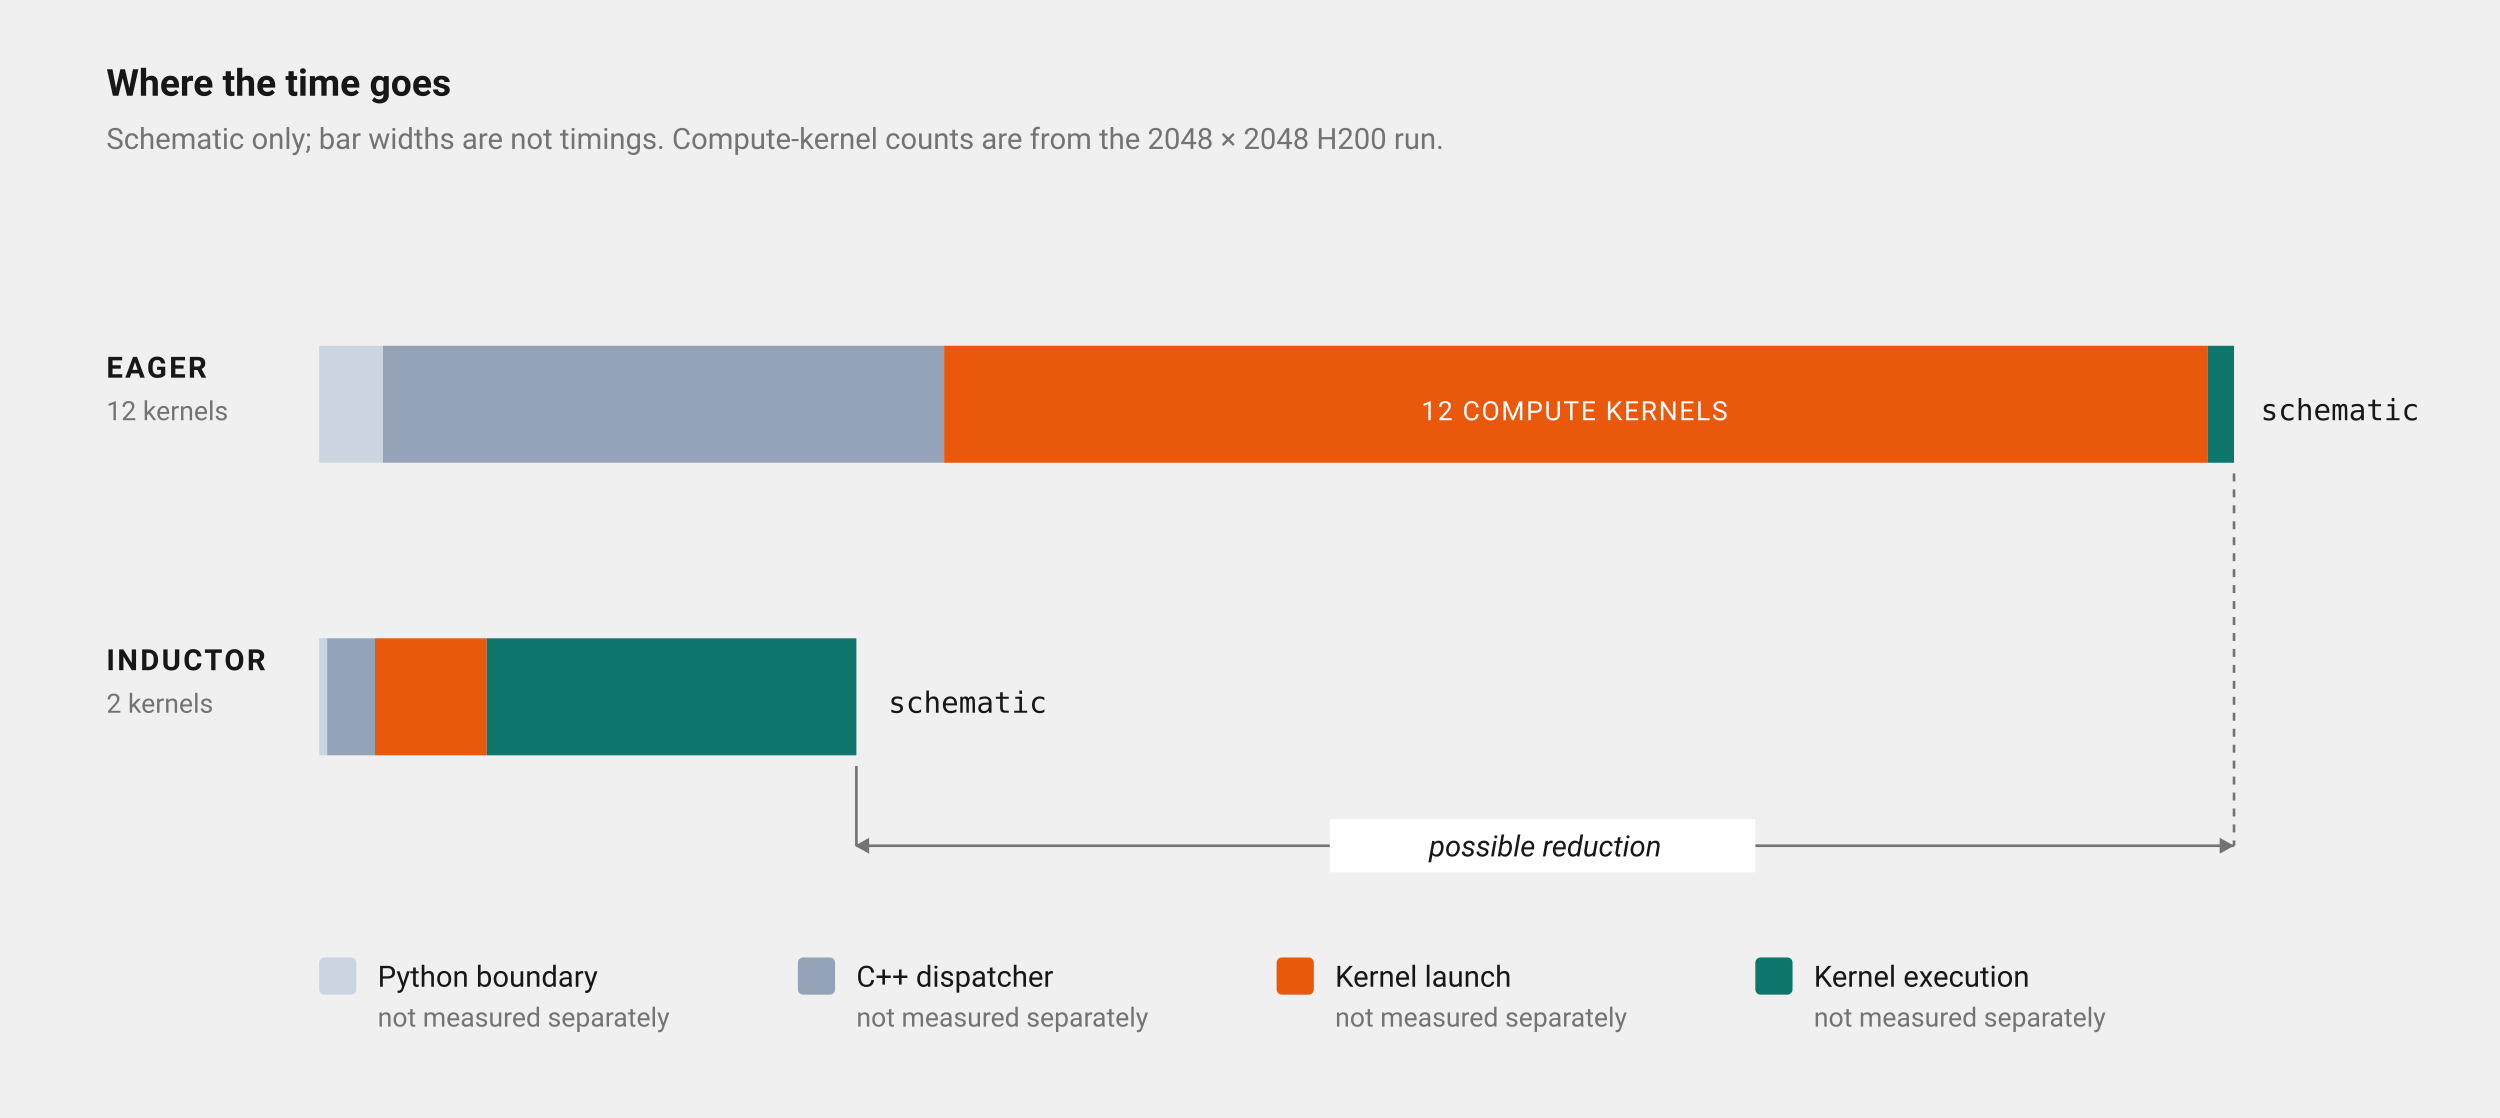
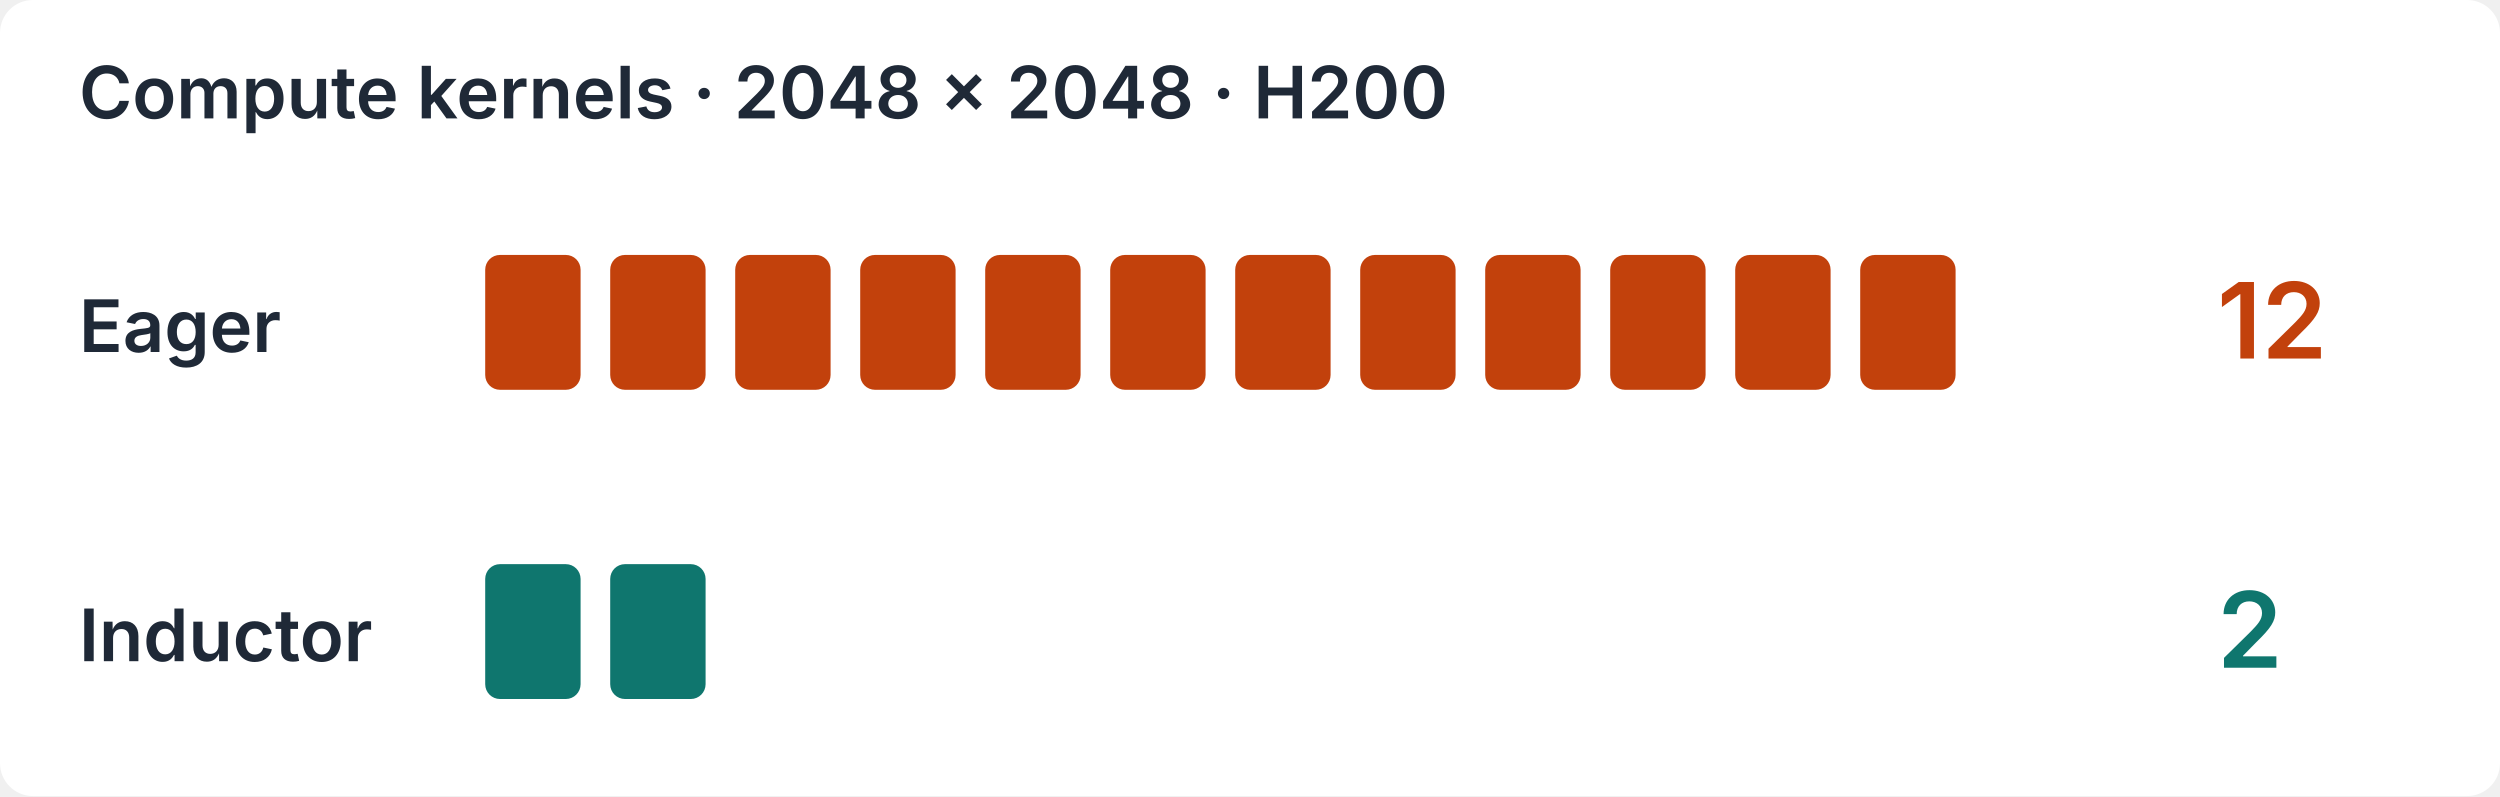
- <svg xmlns="http://www.w3.org/2000/svg" viewBox="0 0 940 420" font-family="ui-sans-serif, system-ui, -apple-system, 'Segoe UI', Roboto, Inter, sans-serif">
+ <svg xmlns="http://www.w3.org/2000/svg" viewBox="0 0 760 242" role="img" aria-labelledby="title description" font-family="ui-sans-serif, system-ui, -apple-system, 'Segoe UI', sans-serif">
  <defs>
-     <marker id="cd-ink" viewBox="0 0 10 10" refX="9" refY="5" markerWidth="6" markerHeight="6" orient="auto">
-       <path d="M0,0 L9,5 L0,10 z" fill="#737373" />
-     </marker>
-     <marker id="cd-ink-l" viewBox="0 0 10 10" refX="1" refY="5" markerWidth="6" markerHeight="6" orient="auto">
-       <path d="M9,0 L0,5 L9,10 z" fill="#737373" />
+     <marker id="arrow" viewBox="0 0 10 10" refX="9" refY="5" markerWidth="6" markerHeight="6" orient="auto">
+       <path d="M0,0 L9,5 L0,10 z" fill="#4b5563" />
    </marker>
  </defs>
-   <text x="40" y="36" font-size="14" font-weight="600" fill="#171717">Where the time goes</text>
-   <text x="40" y="56" font-size="11" fill="#737373">Schematic only; bar widths are not timings. Compute-kernel counts are from the 2048 × 2048 H200 run.</text>
-   <text x="40" y="142" font-size="11" font-weight="600" letter-spacing="0.08em" fill="#171717">EAGER</text>
-   <text x="40" y="158" font-size="10" fill="#737373">12 kernels</text>
-   <rect x="120" y="130" width="24" height="44" fill="#cbd5e1" />
-   <rect x="144" y="130" width="211" height="44" fill="#94a3b8" />
-   <rect x="355" y="130" width="475" height="44" fill="#ea580c" />
-   <rect x="830" y="130" width="10" height="44" fill="#0f766e" />
-   <text x="850" y="158" font-family="ui-monospace, 'SF Mono', Menlo, monospace" font-size="11" fill="#171717">schematic</text>
-   <text x="592" y="158" text-anchor="middle" font-size="10" letter-spacing="0.06em" fill="#ffffff">12 COMPUTE KERNELS</text>
-   <text x="40" y="252" font-size="11" font-weight="600" letter-spacing="0.08em" fill="#171717">INDUCTOR</text>
-   <text x="40" y="268" font-size="10" fill="#737373">2 kernels</text>
-   <rect x="120" y="240" width="3" height="44" fill="#cbd5e1" />
-   <rect x="123" y="240" width="18" height="44" fill="#94a3b8" />
-   <rect x="141" y="240" width="42" height="44" fill="#ea580c" />
-   <rect x="183" y="240" width="139" height="44" fill="#0f766e" />
-   <text x="334" y="268" font-family="ui-monospace, 'SF Mono', Menlo, monospace" font-size="11" fill="#171717">schematic</text>
-   <line x1="322" y1="288" x2="322" y2="318" stroke="#737373" stroke-width="1" />
-   <line x1="840" y1="178" x2="840" y2="318" stroke="#737373" stroke-width="1" stroke-dasharray="3 3" />
-   <line x1="322" y1="318" x2="840" y2="318" stroke="#737373" stroke-width="1" marker-start="url(#cd-ink-l)" marker-end="url(#cd-ink)" />
-   <rect x="500" y="308" width="160" height="20" fill="#ffffff" />
-   <text x="581" y="322" text-anchor="middle" font-size="11" font-style="italic" fill="#171717">possible reduction</text>
-   <g transform="translate(120, 360)">
-     <rect width="14" height="14" rx="2" fill="#cbd5e1" />
-     <text x="22" y="11" font-size="11" fill="#171717">Python boundary</text>
-     <text x="22" y="26" font-size="10" fill="#737373">not measured separately</text>
-     <rect x="180" width="14" height="14" rx="2" fill="#94a3b8" />
-     <text x="202" y="11" font-size="11" fill="#171717">C++ dispatcher</text>
-     <text x="202" y="26" font-size="10" fill="#737373">not measured separately</text>
-     <rect x="360" width="14" height="14" rx="2" fill="#ea580c" />
-     <text x="382" y="11" font-size="11" fill="#171717">Kernel launch</text>
-     <text x="382" y="26" font-size="10" fill="#737373">not measured separately</text>
-     <rect x="540" width="14" height="14" rx="2" fill="#0f766e" />
-     <text x="562" y="11" font-size="11" fill="#171717">Kernel execution</text>
-     <text x="562" y="26" font-size="10" fill="#737373">not measured separately</text>
-   </g>
+   <rect width="760" height="242" rx="10" fill="#ffffff" />
+   <text x="24" y="36" font-size="22" fill="#1f2937" text-anchor="start" font-weight="600">Compute kernels · 2048 × 2048 · H200</text>
+   <text x="24" y="107" font-size="22" fill="#1f2937" text-anchor="start" font-weight="600">Eager</text>
+   <rect x="148" y="78" width="28" height="40" rx="4" fill="#c2410c" stroke="#c2410c" />
+   <rect x="186" y="78" width="28" height="40" rx="4" fill="#c2410c" stroke="#c2410c" />
+   <rect x="224" y="78" width="28" height="40" rx="4" fill="#c2410c" stroke="#c2410c" />
+   <rect x="262" y="78" width="28" height="40" rx="4" fill="#c2410c" stroke="#c2410c" />
+   <rect x="300" y="78" width="28" height="40" rx="4" fill="#c2410c" stroke="#c2410c" />
+   <rect x="338" y="78" width="28" height="40" rx="4" fill="#c2410c" stroke="#c2410c" />
+   <rect x="376" y="78" width="28" height="40" rx="4" fill="#c2410c" stroke="#c2410c" />
+   <rect x="414" y="78" width="28" height="40" rx="4" fill="#c2410c" stroke="#c2410c" />
+   <rect x="452" y="78" width="28" height="40" rx="4" fill="#c2410c" stroke="#c2410c" />
+   <rect x="490" y="78" width="28" height="40" rx="4" fill="#c2410c" stroke="#c2410c" />
+   <rect x="528" y="78" width="28" height="40" rx="4" fill="#c2410c" stroke="#c2410c" />
+   <rect x="566" y="78" width="28" height="40" rx="4" fill="#c2410c" stroke="#c2410c" />
+   <text x="674" y="109" font-size="32" fill="#c2410c" text-anchor="start" font-weight="600">12</text>
+   <text x="24" y="201" font-size="22" fill="#1f2937" text-anchor="start" font-weight="600">Inductor</text>
+   <rect x="148" y="172" width="28" height="40" rx="4" fill="#0f766e" stroke="#0f766e" />
+   <rect x="186" y="172" width="28" height="40" rx="4" fill="#0f766e" stroke="#0f766e" />
+   <text x="674" y="203" font-size="32" fill="#0f766e" text-anchor="start" font-weight="600">2</text>
</svg>
